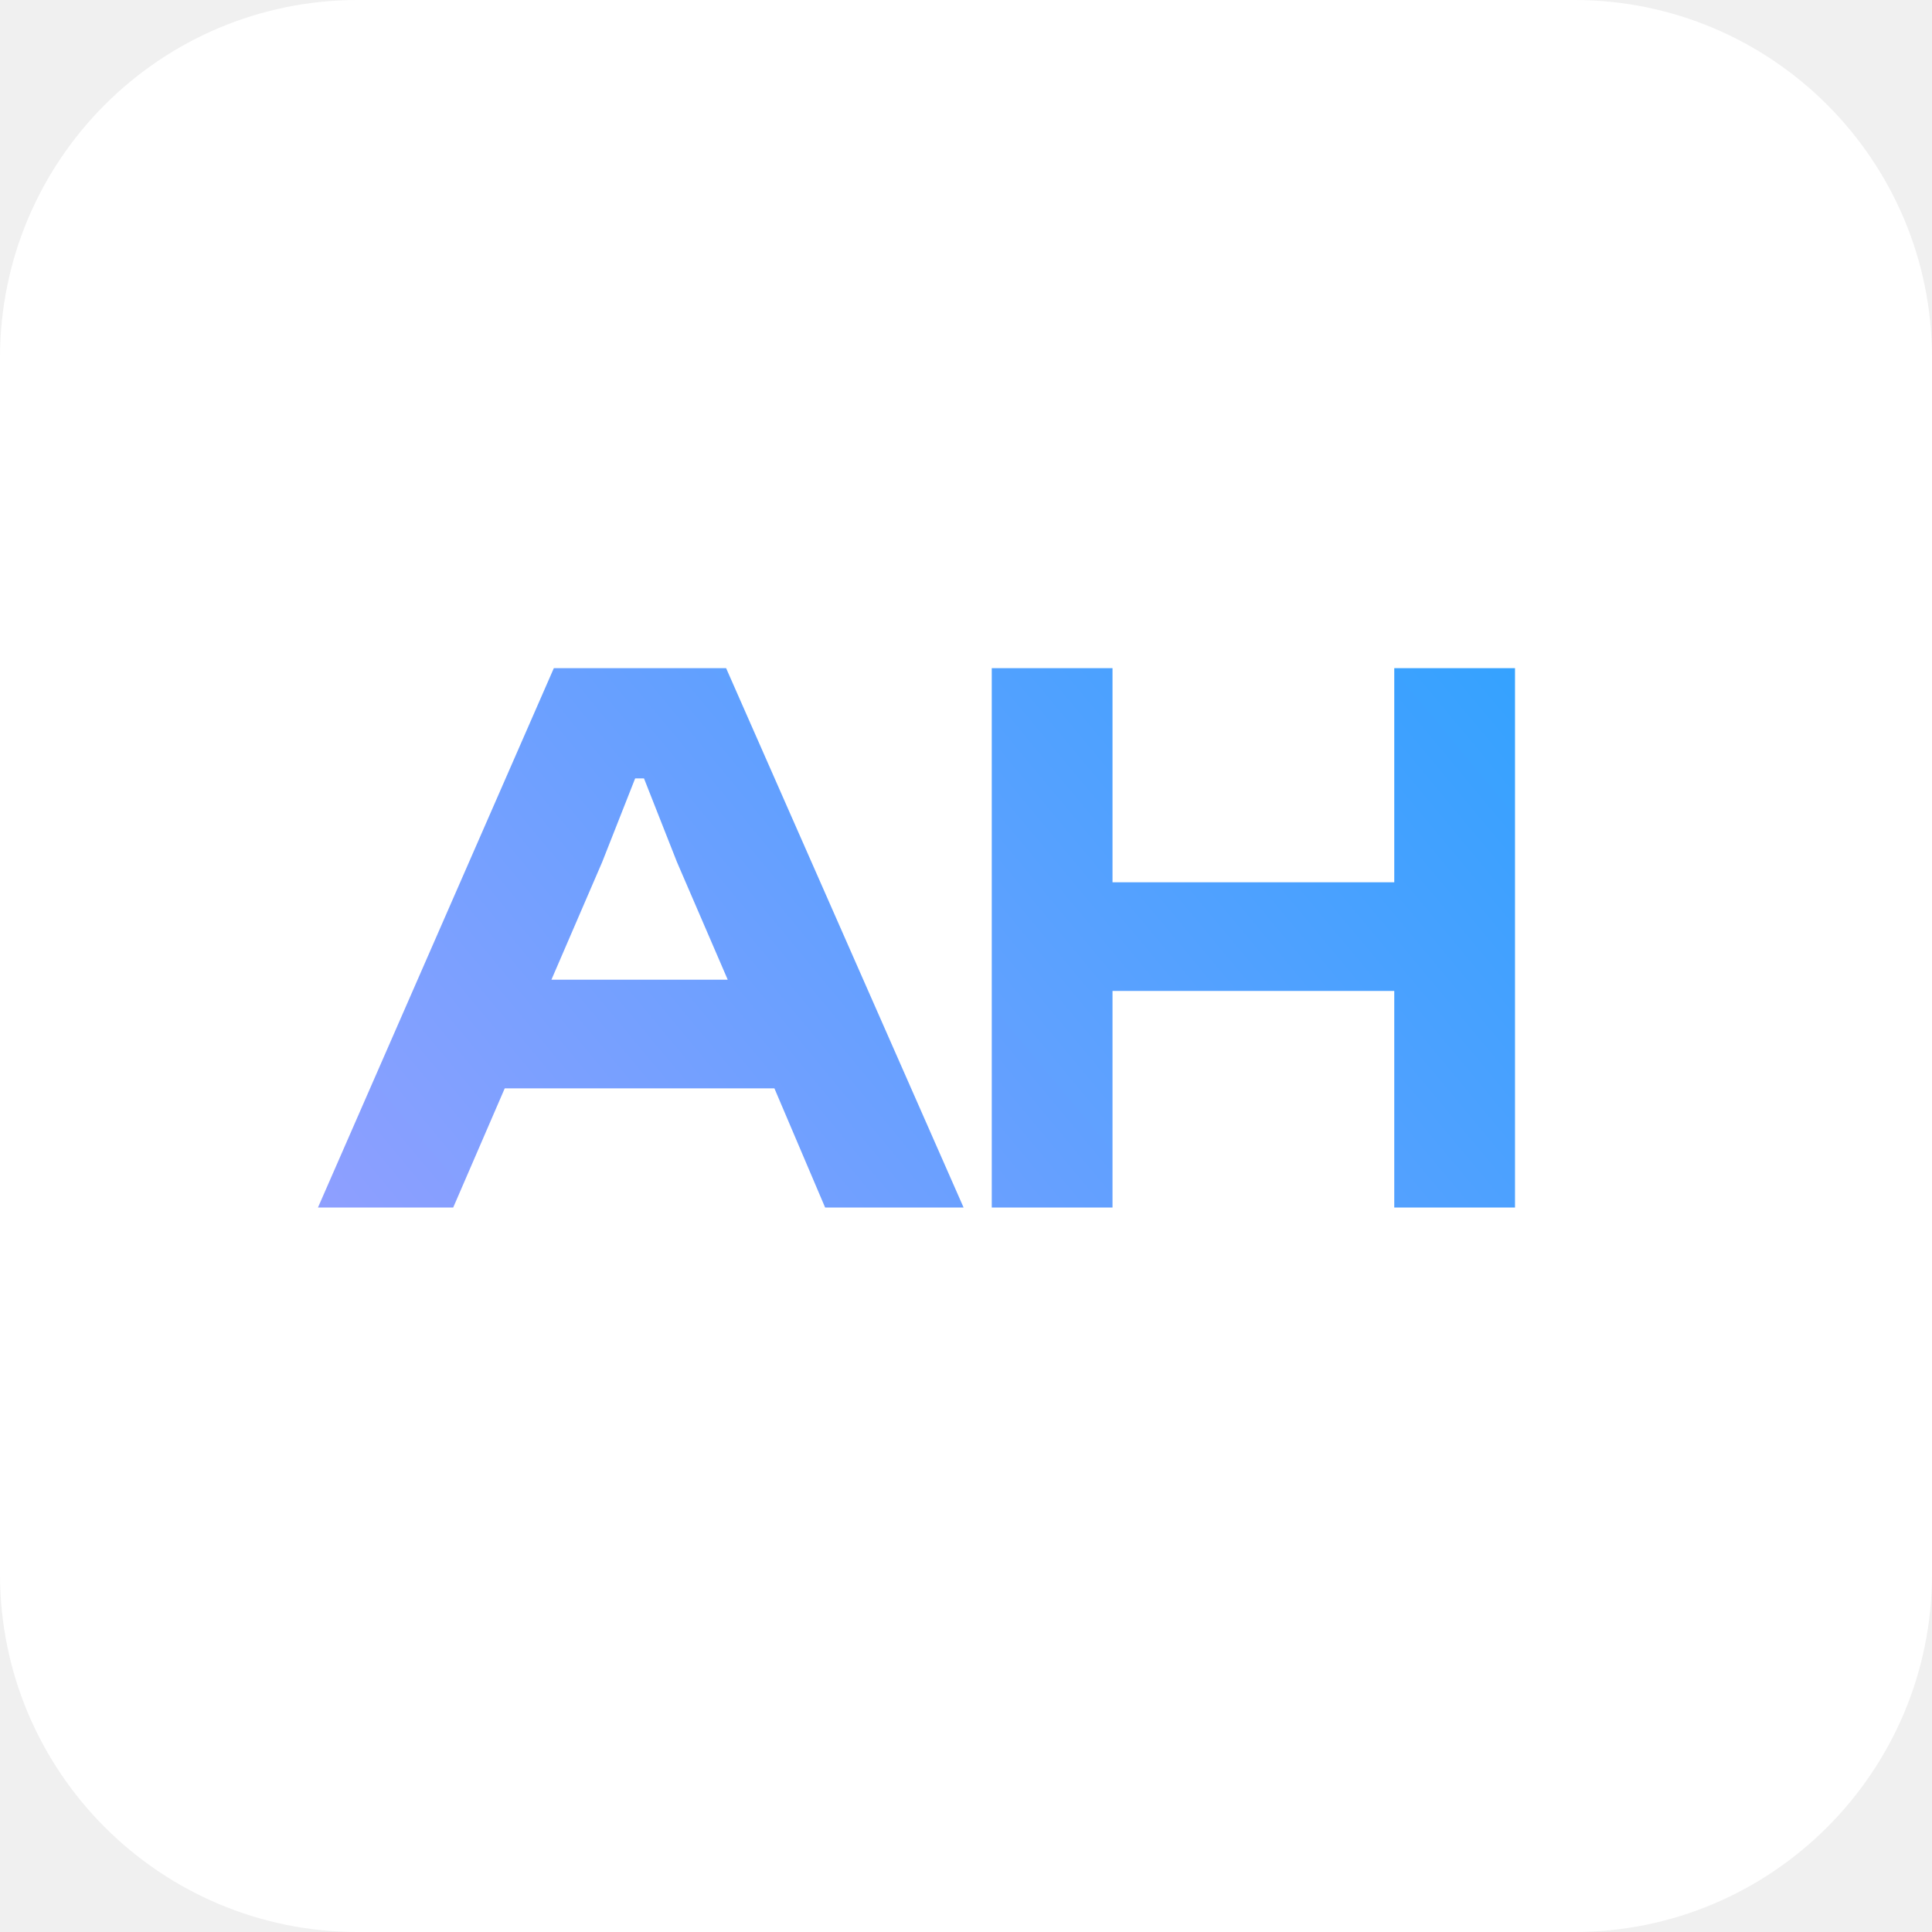
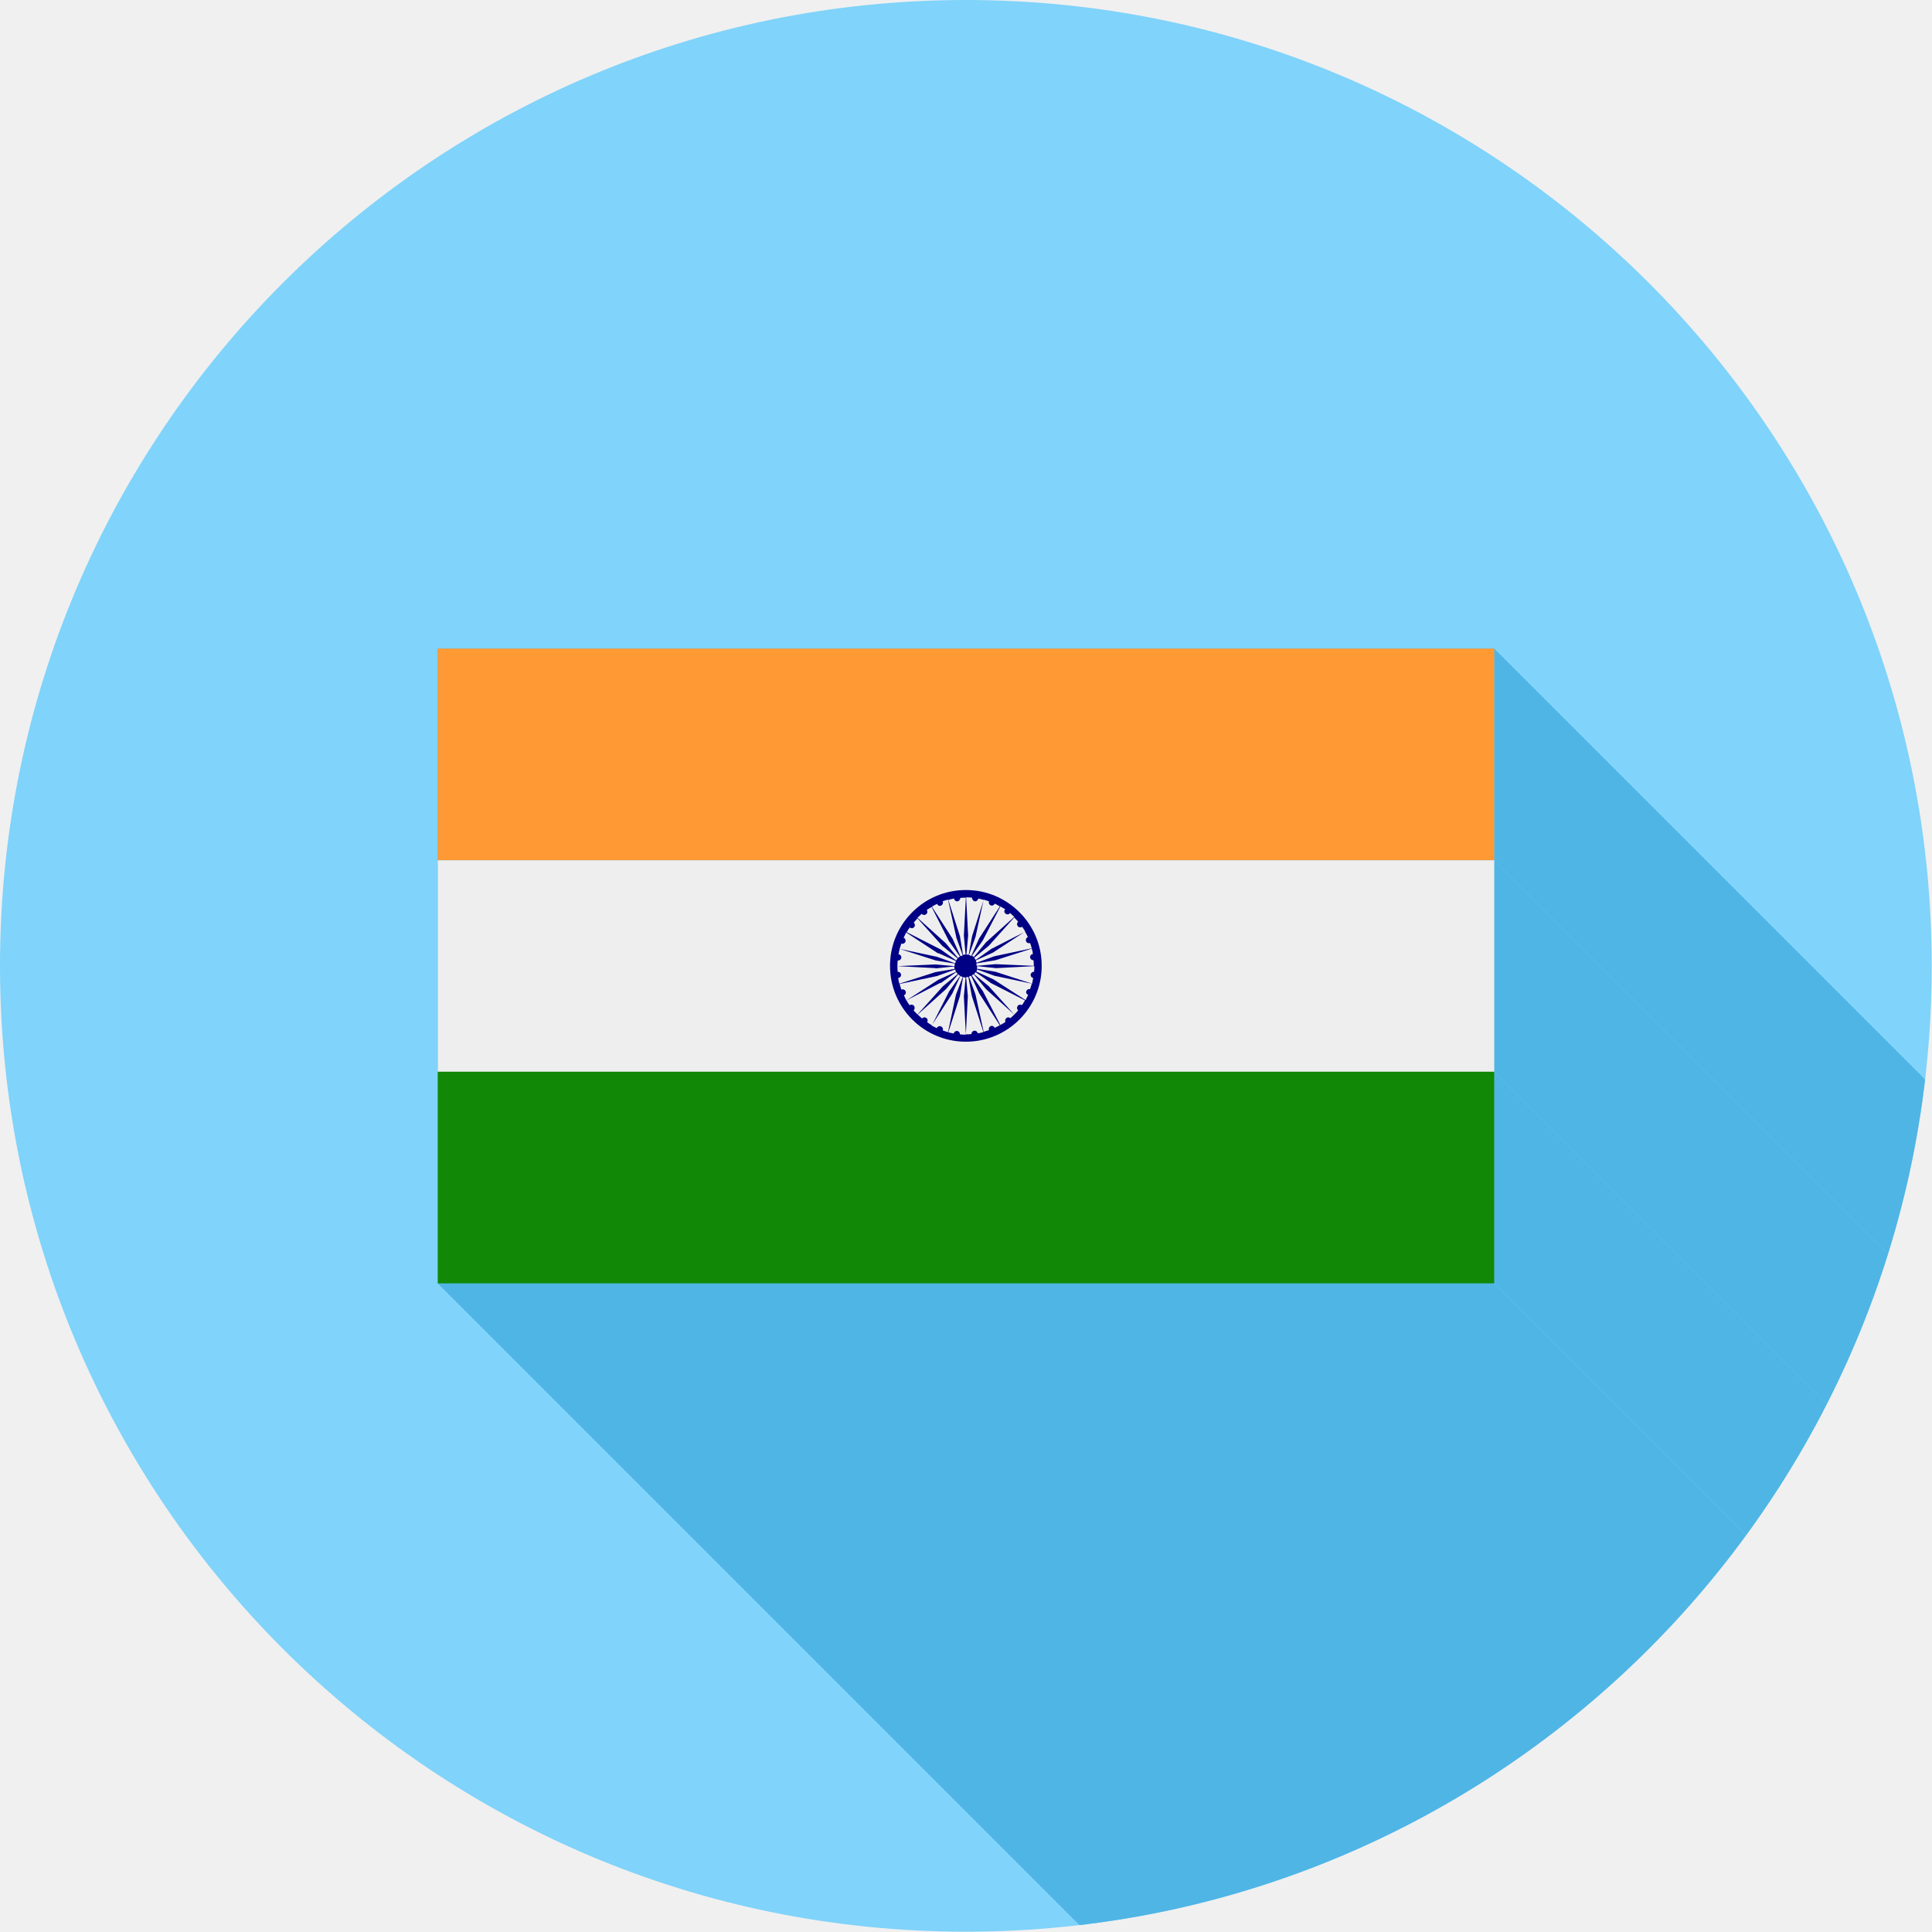
- <svg xmlns="http://www.w3.org/2000/svg" width="48" height="48" viewBox="0 0 48 48" fill="none">
-   <rect width="48" height="48" rx="8.889" fill="white" />
-   <path d="M11.26 30H7.9L13.76 16.6H18.04L23.94 30H20.5L19.24 27.04H12.54L11.26 30ZM14.96 21.42L13.7 24.34H18.08L16.82 21.42L16 19.34H15.78L14.96 21.42ZM27.64 30H24.64V16.6H27.64V21.92H34.64V16.6H37.64V30H34.64V24.62H27.64V30Z" fill="url(#paint0_linear_1545_39)" />
+ <svg xmlns="http://www.w3.org/2000/svg" xml:space="preserve" width="0.727in" height="0.727in" style="shape-rendering:geometricPrecision; text-rendering:geometricPrecision; image-rendering:optimizeQuality; fill-rule:evenodd; clip-rule:evenodd" viewBox="0 0 6.827 6.827">
  <defs>
-     <linearGradient id="paint0_linear_1545_39" x1="8" y1="35.5" x2="38.011" y2="10.548" gradientUnits="userSpaceOnUse">
-       <stop stop-color="#989FFF" />
-       <stop offset="1" stop-color="#29A2FF" />
-     </linearGradient>
+     <style type="text/css">
+    
+     .fil2 {fill:none}
+     .fil6 {fill:#000084}
+     .fil5 {fill:#128807}
+     .fil1 {fill:#4FB5E5}
+     .fil0 {fill:#80D3FA}
+     .fil4 {fill:#EEEEEE}
+     .fil3 {fill:#FF9933}
+    
+   </style>
+     <clipPath id="id0">
+       <path d="M3.413 0c1.885,0 3.413,1.528 3.413,3.413 0,1.885 -1.528,3.413 -3.413,3.413 -1.885,0 -3.413,-1.528 -3.413,-3.413 0,-1.885 1.528,-3.413 3.413,-3.413z" />
+     </clipPath>
  </defs>
+   <g id="Layer_x0020_1">
+     <path class="fil0" d="M3.413 0c1.885,0 3.413,1.528 3.413,3.413 0,1.885 -1.528,3.413 -3.413,3.413 -1.885,0 -3.413,-1.528 -3.413,-3.413 0,-1.885 1.528,-3.413 3.413,-3.413z" />
+     <g style="clip-path:url(#id0)">
+       <g id="_684156104">
+         <g>
+           <polygon id="_6825991681" class="fil1" points="5.28,2.292 9.066,6.078 9.066,6.826 5.28,3.04 " />
+           <polygon id="_682599192" class="fil1" points="5.28,3.04 9.066,6.826 9.066,7.573 5.28,3.787 " />
+           <polygon id="_682600656" class="fil1" points="5.28,3.787 9.066,7.573 9.066,8.321 5.28,4.535 " />
+           <polygon id="_682600680" class="fil1" points="5.28,4.535 9.066,8.321 5.333,8.321 1.547,4.535 " />
+         </g>
+         <polygon id="_684156128" class="fil1" points="1.547,2.292 5.28,2.292 5.28,3.04 5.28,3.787 5.28,4.535 1.547,4.535 1.547,3.787 1.547,3.04 " />
+       </g>
+     </g>
+     <path class="fil2" d="M3.413 0c1.885,0 3.413,1.528 3.413,3.413 0,1.885 -1.528,3.413 -3.413,3.413 -1.885,0 -3.413,-1.528 -3.413,-3.413 0,-1.885 1.528,-3.413 3.413,-3.413z" />
+     <rect class="fil3" x="1.547" y="2.292" width="3.733" height="0.748" />
+     <rect class="fil4" x="1.547" y="3.04" width="3.733" height="0.748" />
+     <rect class="fil5" x="1.547" y="3.787" width="3.733" height="0.748" />
+     <path class="fil6" d="M3.413 3.145c-0.148,0 -0.268,0.12 -0.268,0.268 0,0.148 0.12,0.268 0.268,0.268 0.148,0 0.268,-0.12 0.268,-0.268 -0,-0.148 -0.12,-0.268 -0.268,-0.268zm0.043 0.03c0.007,0.001 0.013,0.003 0.02,0.005l-0.041 0.128 -0.012 0.066c-0.003,-0.001 -0.005,-0.001 -0.008,-0.001l0.006 -0.067 -0.007 -0.135c0.007,0 0.014,0 0.021,0.001 0,0 -0,0 -0,0.001 0,0.006 0.005,0.012 0.011,0.012 0.006,0 0.01,-0.005 0.011,-0.01zm-0.043 -0.004l-0.007 0.135 0.006 0.067c-0.003,5.11811e-005 -0.006,0 -0.009,0.001l-0.011 -0.066 -0.041 -0.128c0.006,-0.002 0.013,-0.003 0.02,-0.005 0.001,0.005 0.005,0.01 0.011,0.01 0.006,0 0.011,-0.005 0.011,-0.011l0 -0.001c0.007,-0.001 0.013,-0.001 0.02,-0.001zm0.063 0.008c0.006,0.002 0.013,0.004 0.019,0.006 -0,0.001 -0.001,0.002 -0.001,0.004 0,0.006 0.005,0.011 0.011,0.011 0.004,0 0.009,-0.003 0.01,-0.007 0.006,0.003 0.012,0.006 0.018,0.01l-0.073 0.113 -0.028 0.062c-0.003,-0.001 -0.005,-0.003 -0.008,-0.003l0.023 -0.064 0.029 -0.132zm-0.042 0.199l0.039 -0.055 0.062 -0.12c0.006,0.003 0.011,0.007 0.017,0.01 -0.002,0.002 -0.003,0.004 -0.003,0.007 0,0.006 0.005,0.011 0.011,0.011 0.004,0 0.007,-0.001 0.009,-0.005 0.005,0.005 0.01,0.009 0.015,0.014l-0.1 0.09 -0.043 0.052c-0.002,-0.002 -0.004,-0.004 -0.007,-0.005zm0.008 0.007l0.052 -0.043 0.09 -0.1c0.005,0.005 0.009,0.01 0.014,0.015 -0.003,0.002 -0.004,0.005 -0.004,0.009 0,0.006 0.005,0.011 0.011,0.011 0.003,0 0.005,-0.001 0.007,-0.002 0.004,0.006 0.008,0.011 0.011,0.017l-0.12 0.061 -0.055 0.039c-0.002,-0.002 -0.003,-0.005 -0.005,-0.007zm0.006 0.009l0.061 -0.028 0.113 -0.074c0.004,0.006 0.007,0.013 0.01,0.019 -0.004,0.002 -0.007,0.006 -0.007,0.011 0,0.006 0.005,0.011 0.011,0.011 0.002,0 0.003,-0 0.004,-0.001 0.002,0.006 0.004,0.012 0.006,0.019l-0.132 0.028 -0.063 0.023c-0.001,-0.003 -0.002,-0.005 -0.003,-0.008zm0.004 0.01l0.066 -0.011 0.128 -0.041c0.002,0.006 0.003,0.013 0.004,0.019 -0.006,0.001 -0.01,0.005 -0.01,0.011 0,0.006 0.005,0.011 0.011,0.011l0.001 0c0.001,0.006 0.001,0.014 0.001,0.02l-0.135 -0.006 -0.067 0.006c-7.87402e-005,-0.003 -0,-0.006 -0.001,-0.009zm0.001 0.01l0.067 0.007 0.135 -0.007c0,0.007 0,0.014 -0.001,0.02l-0.001 0c-0.006,0 -0.011,0.005 -0.011,0.011 0,0.006 0.004,0.01 0.009,0.011 -0.001,0.007 -0.003,0.013 -0.004,0.02l-0.046 -0.015 -0.083 -0.027 -0.066 -0.011c0.001,-0.003 0.001,-0.006 0.001,-0.009zm-0.002 0.011l0.063 0.023 0.132 0.028c-0.002,0.006 -0.004,0.013 -0.006,0.019 -0,0 -0.001,-0 -0.001,-0l-0.002 0c-0.006,0 -0.011,0.005 -0.011,0.011 0,0.002 0,0.003 0.001,0.004 0.001,0.002 0.002,0.003 0.003,0.004 0,0 0.001,0 0.001,0 0,0 0.001,0.001 0.001,0.001 0,0 0.001,0 0.001,0.001 -0.003,0.006 -0.006,0.012 -0.009,0.018l-0.113 -0.073 -0 0 -0.061 -0.028c0.001,-0.003 0.003,-0.005 0.003,-0.008zm-0.004 0.01l0.029 0.02 0.026 0.019 0.12 0.061c-0.004,0.006 -0.007,0.012 -0.011,0.017 -0.002,-0.001 -0.004,-0.002 -0.006,-0.002 -0.006,0 -0.011,0.005 -0.011,0.011 0,0.004 0.001,0.007 0.004,0.009 -0.004,0.005 -0.009,0.01 -0.014,0.015l-0.09 -0.1 -0.052 -0.043c0.002,-0.002 0.004,-0.004 0.005,-0.007zm-0.006 0.008l0.043 0.052 0.1 0.09c-0.005,0.005 -0.009,0.009 -0.014,0.013 -0.002,-0.002 -0.004,-0.003 -0.007,-0.003 -0.006,0 -0.011,0.005 -0.011,0.011 0,0.002 0,0.004 0.001,0.005 -0.006,0.004 -0.012,0.008 -0.018,0.011l-0.062 -0.12 -0.039 -0.055c0.003,-0.002 0.005,-0.003 0.007,-0.005zm-0.009 0.006l0.028 0.061 0.073 0.113c-0.006,0.003 -0.012,0.006 -0.018,0.009 -0.002,-0.004 -0.006,-0.007 -0.01,-0.007 -0.006,0 -0.011,0.005 -0.011,0.011 0,0.001 0,0.003 0.001,0.004 -0.006,0.002 -0.013,0.004 -0.019,0.006l-0.029 -0.132 -0.023 -0.063c0.003,-0.001 0.006,-0.002 0.008,-0.003zm-0.01 0.004l0.012 0.066 0.041 0.128c-0.007,0.002 -0.013,0.004 -0.02,0.004 -0.001,-0.005 -0.006,-0.009 -0.011,-0.009 -0.006,0 -0.011,0.005 -0.011,0.011l0 0.001c-0.007,0.001 -0.014,0.001 -0.02,0.001l0.007 -0.135 -0.006 -0.067c0.003,-5.11811e-005 0.006,-0 0.009,-0.001zm-0.01 0.001l-0.006 0.067 0.007 0.135c-0.007,0 -0.014,-0 -0.021,-0.001l0 -0.001c0,-0.006 -0.005,-0.011 -0.011,-0.011 -0.005,0 -0.01,0.004 -0.011,0.009 -0.007,-0.001 -0.013,-0.003 -0.019,-0.004l0.041 -0.128 0.011 -0.067c0.003,0.001 0.006,0.001 0.009,0.001zm-0.018 -0.005c0.003,0.001 0.005,0.003 0.008,0.003l-0.024 0.063 -0.028 0.132c-0.006,-0.001 -0.013,-0.004 -0.019,-0.006 0.001,-0.001 0.001,-0.003 0.001,-0.004 0,-0.006 -0.005,-0.011 -0.011,-0.011 -0.005,0 -0.009,0.003 -0.011,0.007 -0.006,-0.003 -0.012,-0.006 -0.018,-0.009l0.073 -0.113 0.028 -0.061zm-0.008 -0.006c0.002,0.002 0.004,0.004 0.007,0.005l-0.039 0.055 -0.061 0.12c-0.006,-0.004 -0.012,-0.007 -0.017,-0.011 0.001,-0.001 0.002,-0.004 0.002,-0.006 0,-0.006 -0.005,-0.011 -0.011,-0.011 -0.004,0 -0.007,0.002 -0.009,0.004 -0.005,-0.005 -0.01,-0.009 -0.015,-0.014l0.1 -0.09 0.043 -0.052zm-0.007 -0.131l0.023 0.064c-0.003,0.001 -0.006,0.002 -0.008,0.003l-0.028 -0.062 -0.073 -0.113c0.006,-0.004 0.012,-0.007 0.018,-0.01 0.002,0.004 0.006,0.007 0.01,0.007 0.006,0 0.011,-0.005 0.011,-0.011 0,-0.002 -0,-0.004 -0.001,-0.005 0.006,-0.003 0.013,-0.004 0.019,-0.006l0.029 0.132zm-0.004 0.114c0.001,0.003 0.002,0.005 0.003,0.008l-0.062 0.028 -0.113 0.073c-0.003,-0.006 -0.006,-0.011 -0.009,-0.018 0.004,-0.001 0.007,-0.005 0.007,-0.01 0,-0.006 -0.005,-0.011 -0.011,-0.011 -0.002,0 -0.003,0 -0.005,0.001 -0.002,-0.006 -0.004,-0.013 -0.006,-0.02l0.132 -0.028 0.064 -0.023zm-0.051 0.048l0.055 -0.039c0.002,0.002 0.003,0.005 0.005,0.007l-0.052 0.043 -0.09 0.1c-0.005,-0.005 -0.009,-0.01 -0.014,-0.015 0.003,-0.002 0.004,-0.005 0.004,-0.009 0,-0.006 -0.005,-0.011 -0.011,-0.011 -0.002,0 -0.005,0.001 -0.007,0.002 -0.004,-0.005 -0.007,-0.011 -0.011,-0.017l0.12 -0.062zm0.029 -0.149l0.039 0.055c-0.002,0.002 -0.005,0.003 -0.007,0.005l-0.043 -0.052 -0.1 -0.09c0.005,-0.005 0.01,-0.009 0.015,-0.014 0.002,0.003 0.005,0.004 0.009,0.004 0.006,0 0.011,-0.005 0.011,-0.011 0,-0.003 -0.001,-0.005 -0.002,-0.007 0.006,-0.003 0.011,-0.007 0.017,-0.01l0.061 0.12zm-0.021 0.019l0.052 0.043c-0.002,0.002 -0.004,0.004 -0.005,0.007l-0.055 -0.039 -0.12 -0.061c0.003,-0.006 0.007,-0.011 0.011,-0.017 0.002,0.002 0.004,0.003 0.007,0.003 0.006,0 0.011,-0.005 0.011,-0.011 0,-0.003 -0.002,-0.006 -0.004,-0.009 0.004,-0.005 0.009,-0.01 0.013,-0.015l0.09 0.1zm-0.016 0.024l0.062 0.028c-0.001,0.002 -0.002,0.005 -0.003,0.008l-0.064 -0.023 -0.132 -0.028c0.002,-0.007 0.004,-0.013 0.006,-0.019 0.001,0 0.003,0.001 0.004,0.001 0.006,0 0.011,-0.005 0.011,-0.011 0,-0.005 -0.003,-0.009 -0.007,-0.01 0.003,-0.006 0.006,-0.013 0.009,-0.019l0.113 0.074zm-0.009 0.026l0.067 0.011c-0.001,0.003 -0.001,0.006 -0.001,0.009l-0.067 -0.006 -0.135 0.006c0,-0.006 0.001,-0.014 0.001,-0.02l0.002 0c0.006,0 0.011,-0.005 0.011,-0.011 0,-0.006 -0.004,-0.01 -0.01,-0.011 0.001,-0.006 0.003,-0.014 0.004,-0.019l0.128 0.041zm-0.002 0.028l0.067 -0.007c7.87402e-005,0.003 0,0.006 0.001,0.009l-0.067 0.011 -0.128 0.041c-0.002,-0.006 -0.003,-0.013 -0.004,-0.02 0.006,-0.001 0.01,-0.005 0.01,-0.011 0,-0.006 -0.005,-0.011 -0.011,-0.011l-0.001 0c-0,-0.006 -0.001,-0.013 -0.001,-0.02l0.135 0.007z" />
+   </g>
</svg>
